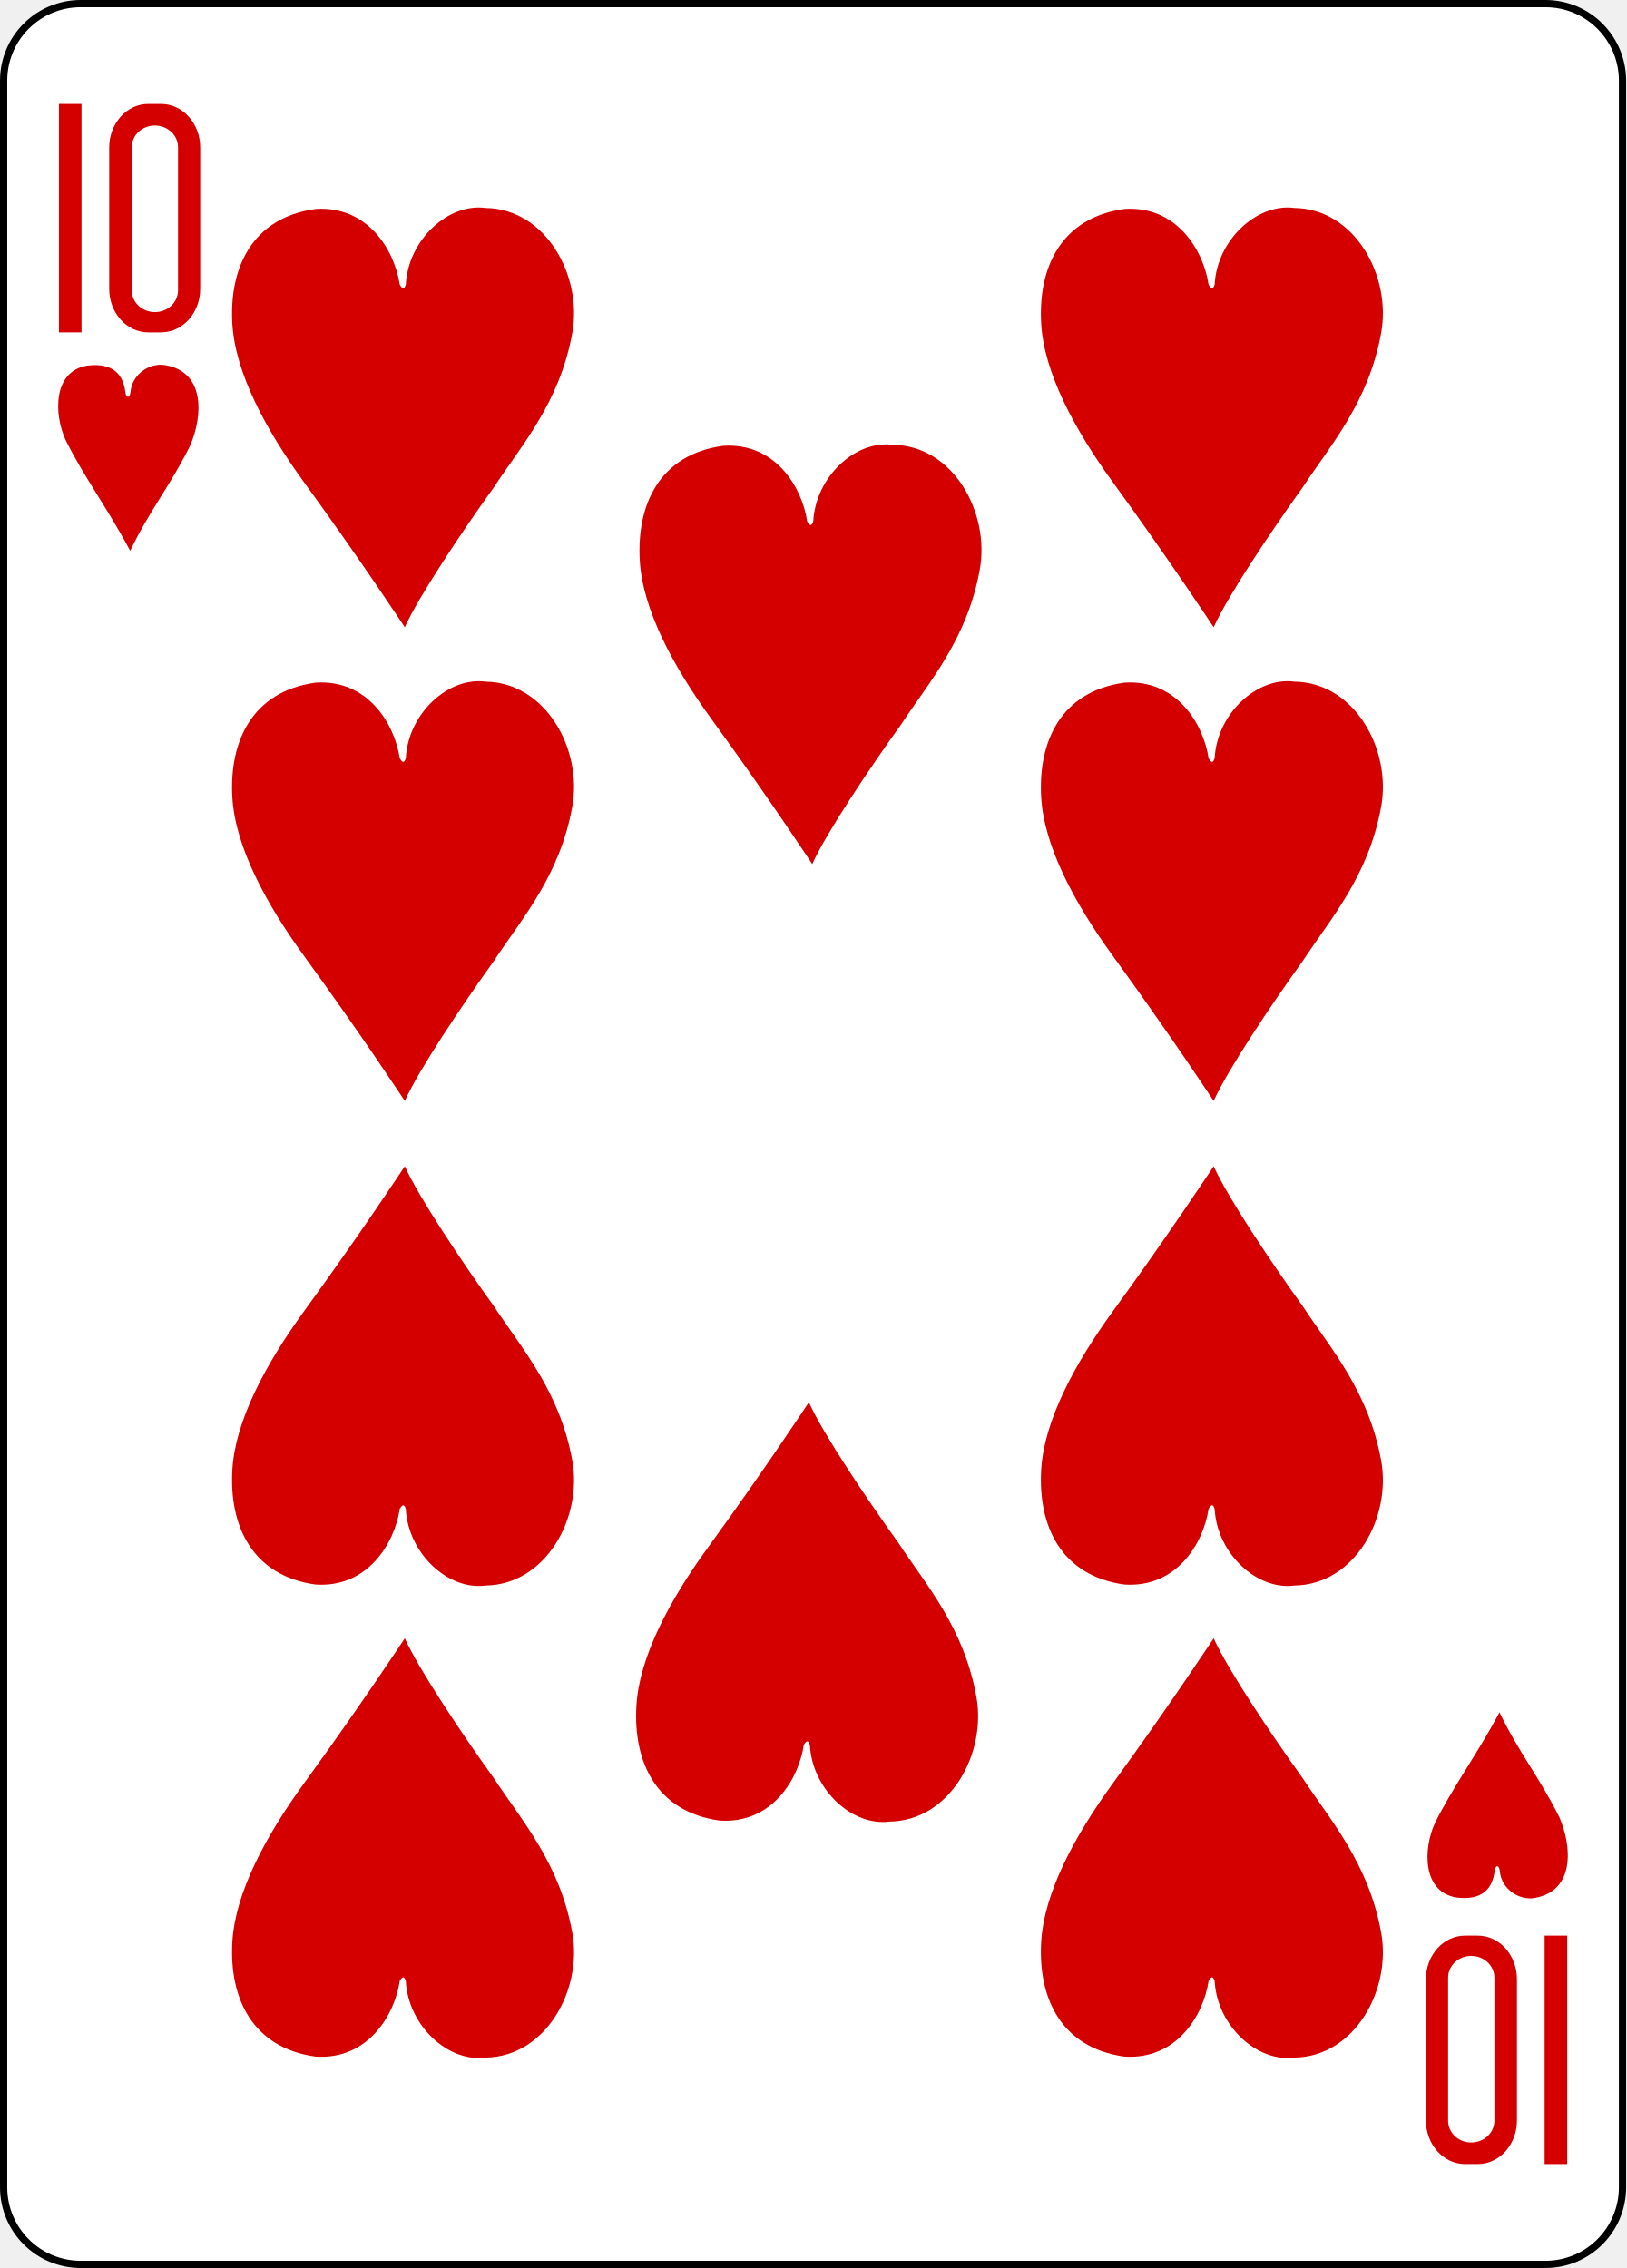
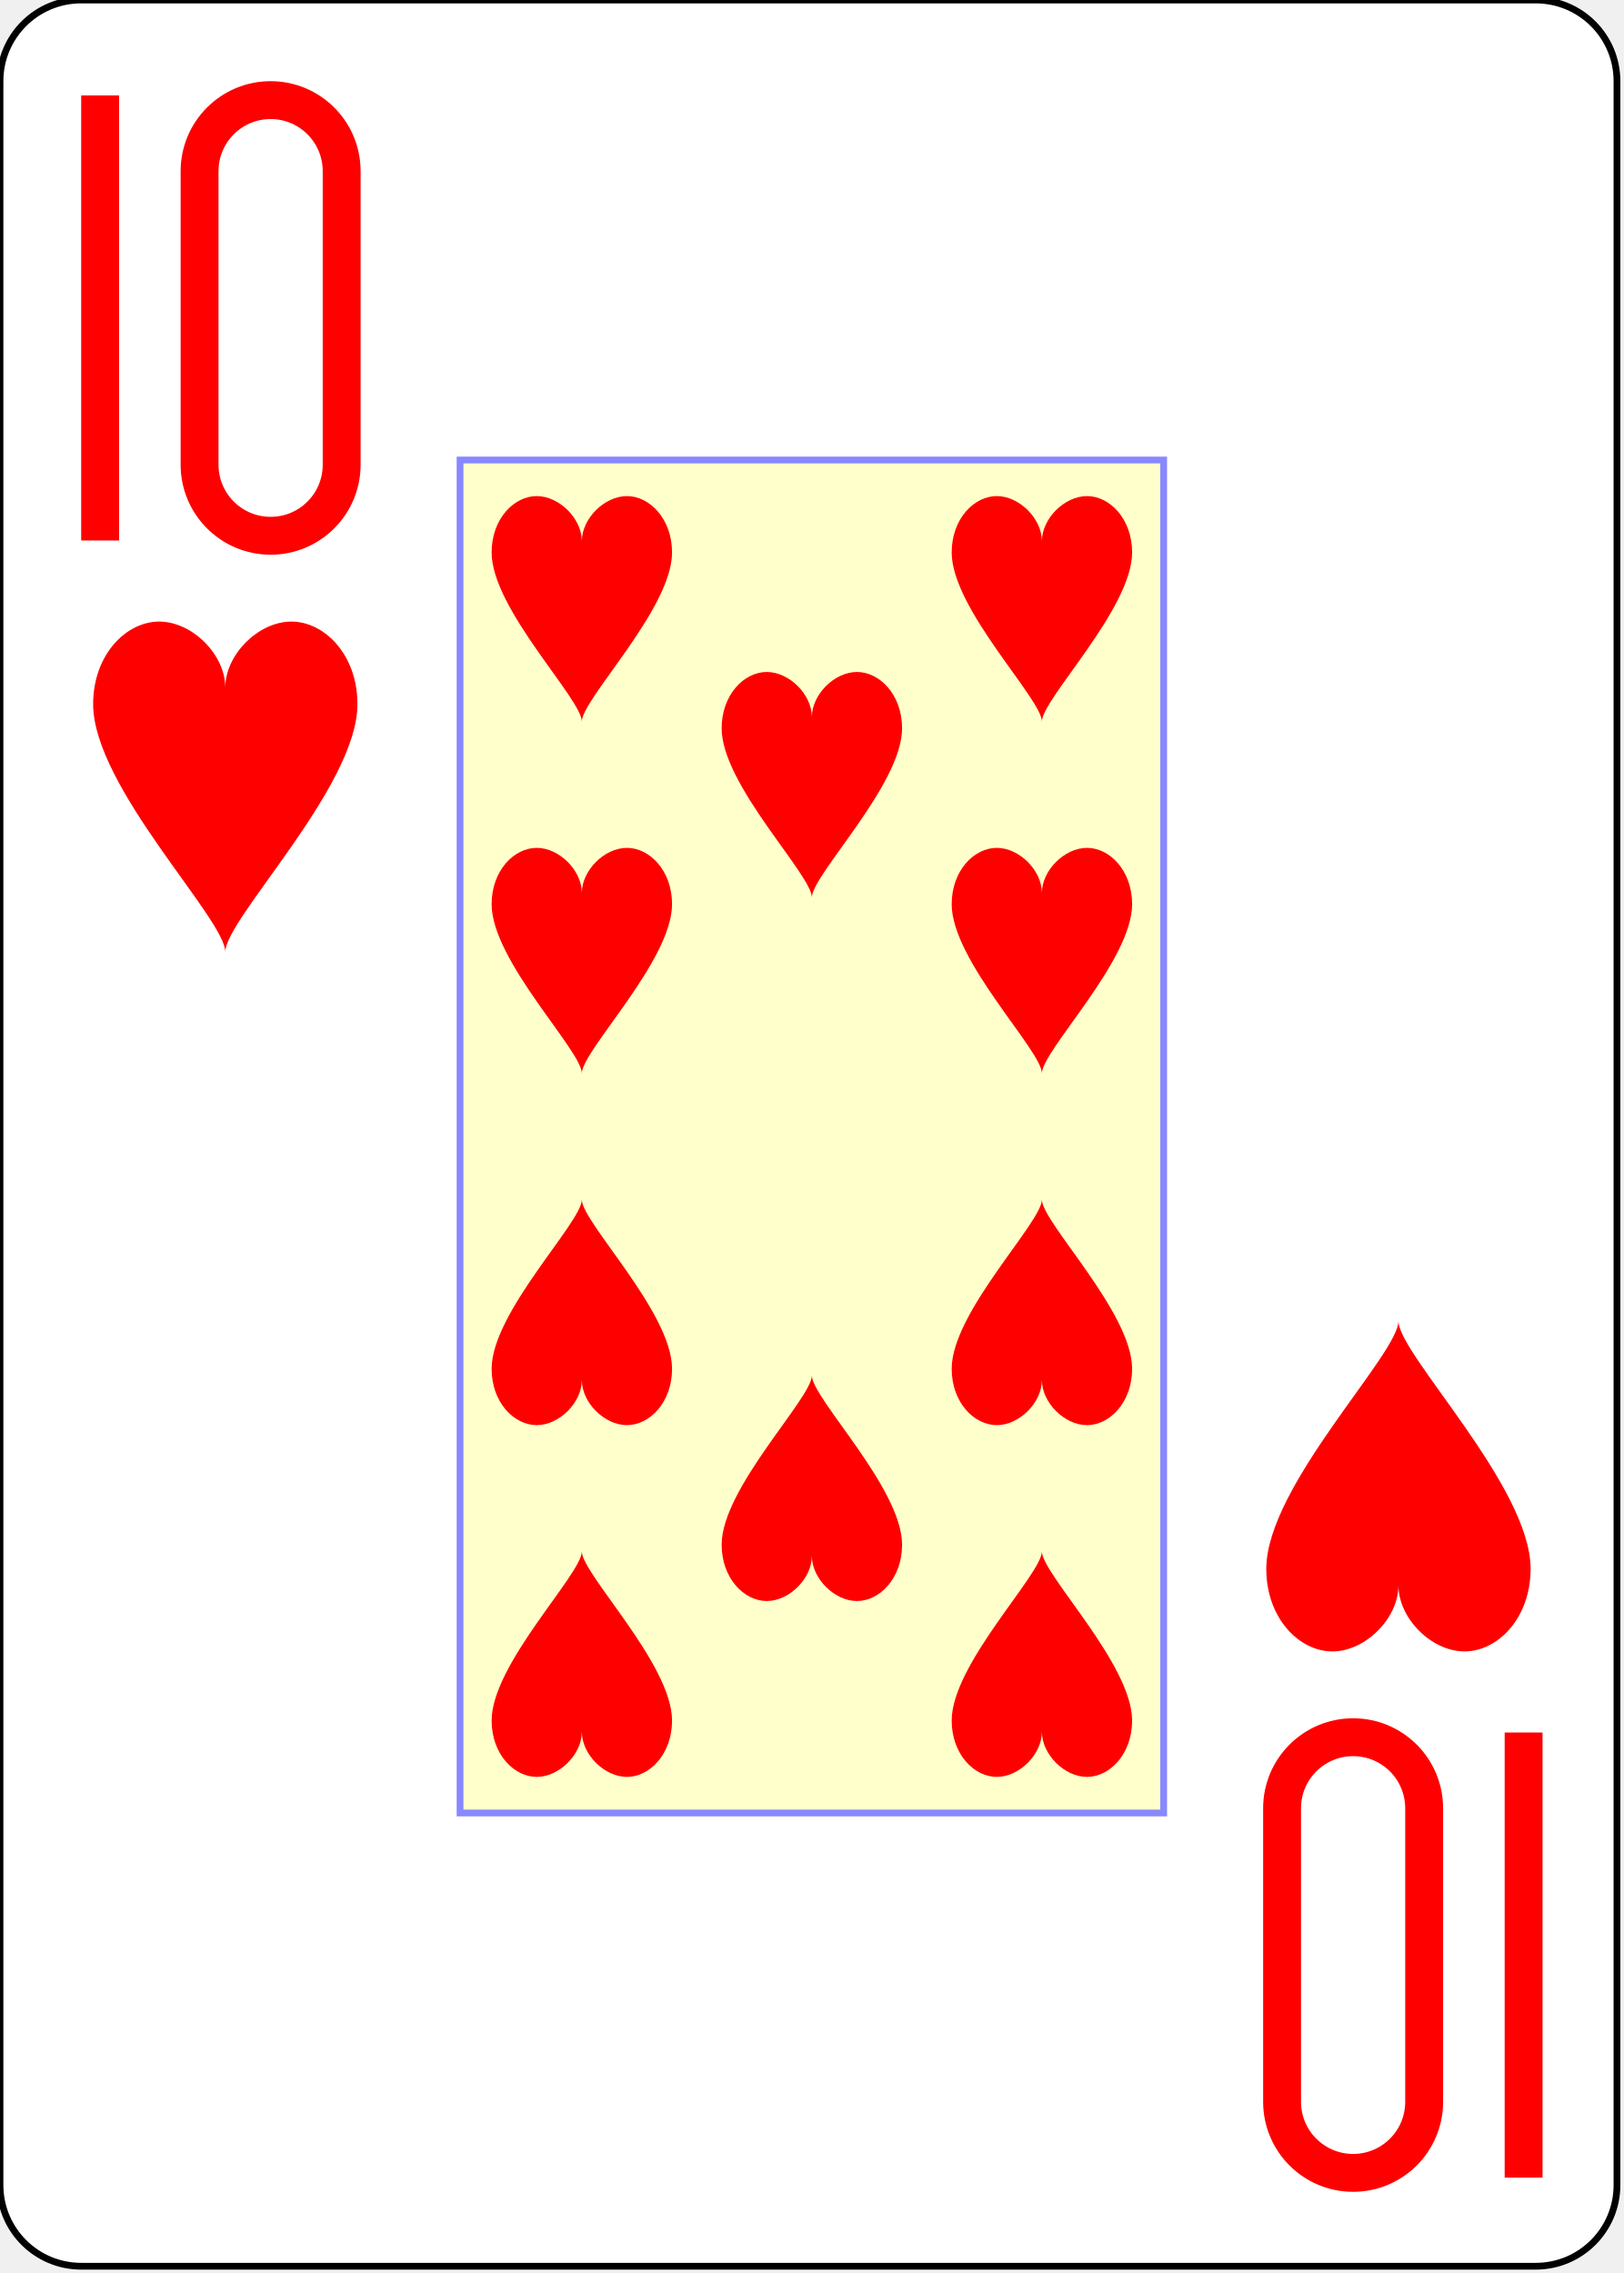
- <svg xmlns="http://www.w3.org/2000/svg" width="224.225" height="312.808" id="svg4423" version="1.1">
-   <defs id="defs4425" />
-   <g id="layer1" transform="translate(-259.9347,-369.7772)">
-     <g transform="translate(-1760.077,-113.6612)" id="g8970" style="display:inline">
-       <g id="g8891">
-         <g transform="translate(-4683.875,2918.937)" id="g8795">
-           <rect ry="10.63" rx="10.63" style="display:inline;fill:#ffffff;fill-opacity:1;stroke:#000000;stroke-width:0.997;stroke-miterlimit:4;stroke-dasharray:none;stroke-opacity:1" id="rect6365" width="223.228" height="311.811" x="6704.386" y="-2435" />
-           <g id="g8612" transform="matrix(0.3010621,0,0,0.3010621,5267.56,-1982.703)">
-             <path id="path7216" d="m 4797.862,-1351.724 0,-104.652 10.333,0 0,104.652 z" style="display:inline;fill:#d40000;fill-opacity:1" />
-             <path id="rect7235" d="m 4838.815,-1456.376 c -9.945,0 -17.941,8.924 -17.941,20.004 l 0,64.644 c 0,11.08 7.995,20.004 17.941,20.004 l 5.796,0 c 9.945,0 17.956,-8.924 17.956,-20.004 l 0,-64.644 c 0,-11.08 -8.011,-20.004 -17.956,-20.004 l -5.796,0 z m 2.993,9.892 c 5.874,0 10.601,4.441 10.601,9.971 l 0,65.51 c 0,5.53 -4.726,9.986 -10.601,9.986 -5.874,0 -10.601,-4.457 -10.601,-9.986 l 0,-65.51 c 0,-5.53 4.726,-9.971 10.601,-9.971 z" style="display:inline;fill:#d40000;fill-opacity:1;stroke:none" />
-             <g style="display:inline;fill:#f60302;fill-opacity:1" id="g7984" transform="matrix(-0.5040424,0,0,-0.5040424,7403.638,312.0782)">
-               <path id="path7986" d="m 3799.25,1843.75 0,-207.625 20.5,0 0,207.625 z" style="display:inline;fill:#d40000;fill-opacity:1" />
-               <path id="path7988" d="m 3880.5,1636.125 c -19.731,0 -35.594,17.704 -35.594,39.688 l 0,128.25 c 0,21.983 15.863,39.688 35.594,39.688 l 11.5,0 c 19.731,0 35.625,-17.704 35.625,-39.688 l 0,-128.25 c 0,-21.983 -15.894,-39.688 -35.625,-39.688 l -11.5,0 z m 5.938,19.625 c 11.654,0 21.031,8.81 21.031,19.781 l 0,129.969 c 0,10.971 -9.377,19.812 -21.031,19.812 -11.654,0 -21.031,-8.842 -21.031,-19.812 l 0,-129.969 c 0,-10.971 9.377,-19.781 21.031,-19.781 z" style="fill:#d40000;fill-opacity:1;stroke:none" />
-             </g>
-           </g>
-         </g>
-       </g>
-       <path style="display:inline;fill:#d40000;fill-opacity:1" d="m 2029.035,544.076 c -1.583,-3.472 -1.757,-9.405 2.971,-10.208 3.562,-0.458 5.012,1.198 5.3,3.742 0.142,0.743 0.562,0.788 0.695,-0.058 0.204,-2.609 2.787,-4.133 4.806,-3.75 5.527,0.945 5.204,7.028 3.398,11.156 -2.731,5.479 -5.601,8.938 -8.245,14.452 -3.038,-5.741 -6.507,-10.405 -8.926,-15.333 z" id="path8644" />
-       <path id="path8568" d="m 2063.537,512.26 c 7.144,-0.474 10.868,5.627 11.595,10.436 0.433,0.764 0.671,0.549 0.837,-0.042 0.349,-6.174 5.875,-11.22 10.993,-10.53 8.328,0.108 13.389,9.375 11.966,17.219 -1.738,9.582 -6.9,15.351 -10.808,21.293 -4.421,6.152 -10.373,15.04 -12.29,19.317 0,0 -6.048,-9.205 -13.917,-20.03 -5.262,-7.239 -9.473,-15.082 -9.865,-21.835 -0.448,-7.715 2.719,-14.632 11.489,-15.828 z" style="display:inline;fill:#d40000;fill-opacity:1" />
-       <path id="path8570" d="m 2119.72,544.925 c 7.144,-0.474 10.868,5.627 11.595,10.436 0.433,0.764 0.671,0.549 0.837,-0.042 0.349,-6.174 5.875,-11.22 10.993,-10.53 8.328,0.108 13.389,9.375 11.966,17.219 -1.738,9.582 -6.9,15.351 -10.808,21.293 -4.421,6.152 -10.373,15.04 -12.29,19.317 0,0 -6.048,-9.205 -13.917,-20.03 -5.262,-7.239 -9.473,-15.082 -9.865,-21.835 -0.448,-7.715 2.719,-14.632 11.489,-15.828 z" style="display:inline;fill:#d40000;fill-opacity:1" />
-       <path id="path8572" d="m 2175.07,512.26 c 7.144,-0.474 10.868,5.627 11.595,10.436 0.433,0.764 0.671,0.549 0.837,-0.042 0.349,-6.174 5.875,-11.22 10.993,-10.53 8.328,0.108 13.389,9.375 11.966,17.219 -1.738,9.582 -6.9,15.351 -10.808,21.293 -4.421,6.152 -10.373,15.04 -12.29,19.317 0,0 -6.048,-9.205 -13.917,-20.03 -5.262,-7.239 -9.473,-15.082 -9.865,-21.835 -0.448,-7.715 2.719,-14.632 11.489,-15.828 z" style="display:inline;fill:#d40000;fill-opacity:1" />
-       <path id="path8574" d="m 2175.07,577.591 c 7.144,-0.474 10.868,5.627 11.595,10.436 0.433,0.764 0.671,0.549 0.837,-0.042 0.349,-6.174 5.875,-11.22 10.993,-10.53 8.328,0.108 13.389,9.375 11.966,17.219 -1.738,9.582 -6.9,15.351 -10.808,21.293 -4.421,6.152 -10.373,15.04 -12.29,19.317 0,0 -6.048,-9.205 -13.917,-20.03 -5.262,-7.239 -9.473,-15.082 -9.865,-21.835 -0.448,-7.715 2.719,-14.632 11.489,-15.828 z" style="display:inline;fill:#d40000;fill-opacity:1" />
-       <path id="path8576" d="m 2063.537,577.591 c 7.144,-0.474 10.868,5.627 11.595,10.436 0.433,0.764 0.671,0.549 0.837,-0.042 0.349,-6.174 5.875,-11.22 10.993,-10.53 8.328,0.108 13.389,9.375 11.966,17.219 -1.738,9.582 -6.9,15.351 -10.808,21.293 -4.421,6.152 -10.373,15.04 -12.29,19.317 0,0 -6.048,-9.205 -13.917,-20.03 -5.262,-7.239 -9.473,-15.082 -9.865,-21.835 -0.448,-7.715 2.719,-14.632 11.489,-15.828 z" style="display:inline;fill:#d40000;fill-opacity:1" />
-       <path id="path8596" d="m 2175.07,701.981 c 7.144,0.474 10.868,-5.627 11.595,-10.436 0.433,-0.764 0.671,-0.549 0.837,0.042 0.349,6.174 5.875,11.22 10.993,10.53 8.328,-0.108 13.389,-9.375 11.966,-17.219 -1.738,-9.582 -6.9,-15.351 -10.808,-21.293 -4.421,-6.152 -10.373,-15.04 -12.29,-19.317 0,0 -6.048,9.205 -13.917,20.03 -5.262,7.239 -9.473,15.082 -9.865,21.835 -0.448,7.715 2.719,14.632 11.489,15.828 z" style="display:inline;fill:#d40000;fill-opacity:1" />
-       <path id="path8598" d="m 2175.07,767.086 c 7.144,0.474 10.868,-5.627 11.595,-10.436 0.433,-0.764 0.671,-0.549 0.837,0.042 0.349,6.174 5.875,11.22 10.993,10.53 8.328,-0.108 13.389,-9.375 11.966,-17.219 -1.738,-9.582 -6.9,-15.351 -10.808,-21.293 -4.421,-6.152 -10.373,-15.04 -12.29,-19.317 0,0 -6.048,9.205 -13.917,20.03 -5.262,7.239 -9.473,15.082 -9.865,21.835 -0.448,7.715 2.719,14.632 11.489,15.828 z" style="display:inline;fill:#d40000;fill-opacity:1" />
-       <path id="path8600" d="m 2119.253,734.534 c 7.144,0.474 10.868,-5.627 11.595,-10.436 0.433,-0.764 0.671,-0.549 0.837,0.042 0.349,6.174 5.875,11.22 10.993,10.53 8.328,-0.108 13.389,-9.375 11.966,-17.219 -1.738,-9.582 -6.9,-15.351 -10.808,-21.293 -4.421,-6.152 -10.373,-15.04 -12.29,-19.317 0,0 -6.048,9.205 -13.917,20.03 -5.262,7.239 -9.473,15.082 -9.865,21.835 -0.448,7.715 2.719,14.632 11.489,15.828 z" style="display:inline;fill:#d40000;fill-opacity:1" />
-       <path id="path8602" d="m 2063.537,701.981 c 7.144,0.474 10.868,-5.627 11.595,-10.436 0.433,-0.764 0.671,-0.549 0.837,0.042 0.349,6.174 5.875,11.22 10.993,10.53 8.328,-0.108 13.389,-9.375 11.966,-17.219 -1.738,-9.582 -6.9,-15.351 -10.808,-21.293 -4.421,-6.152 -10.373,-15.04 -12.29,-19.317 0,0 -6.048,9.205 -13.917,20.03 -5.262,7.239 -9.473,15.082 -9.865,21.835 -0.448,7.715 2.719,14.632 11.489,15.828 z" style="display:inline;fill:#d40000;fill-opacity:1" />
-       <path id="path8604" d="m 2063.537,767.086 c 7.144,0.474 10.868,-5.627 11.595,-10.436 0.433,-0.764 0.671,-0.549 0.837,0.042 0.349,6.174 5.875,11.22 10.993,10.53 8.328,-0.108 13.389,-9.375 11.966,-17.219 -1.738,-9.582 -6.9,-15.351 -10.808,-21.293 -4.421,-6.152 -10.373,-15.04 -12.29,-19.317 0,0 -6.048,9.205 -13.917,20.03 -5.262,7.239 -9.473,15.082 -9.865,21.835 -0.448,7.715 2.719,14.632 11.489,15.828 z" style="display:inline;fill:#d40000;fill-opacity:1" />
-       <path id="path8660" d="m 2217.85,734.934 c -1.583,3.472 -1.757,9.405 2.971,10.208 3.562,0.458 5.012,-1.198 5.3,-3.742 0.142,-0.743 0.562,-0.788 0.695,0.058 0.204,2.609 2.787,4.133 4.806,3.75 5.527,-0.945 5.204,-7.028 3.398,-11.156 -2.731,-5.479 -5.601,-8.938 -8.245,-14.452 -3.038,5.741 -6.507,10.405 -8.926,15.333 z" style="display:inline;fill:#d40000;fill-opacity:1" />
-     </g>
+ <svg xmlns="http://www.w3.org/2000/svg" xmlns:xlink="http://www.w3.org/1999/xlink" class="card" preserveAspectRatio="none" viewBox="-120 -168 240 336">
+   <defs>
+     <symbol id="c" preserveAspectRatio="xMinYMid" viewBox="-600 -600 1200 1200">
+       <path fill="red" d="M0-300c0-100 100-200 200-200s200 100 200 250C400 0 0 400 0 500 0 400-400 0-400-250c0-150 100-250 200-250S0-400 0-300Z" />
+     </symbol>
+     <symbol id="b" preserveAspectRatio="xMinYMid" viewBox="-500 -500 1000 1000">
+       <path fill="none" stroke="red" stroke-linecap="square" stroke-miterlimit="1.5" stroke-width="80" d="M-260 430v-860M-50 0v-310a150 150 0 0 1 300 0v620a150 150 0 0 1-300 0Z" />
+     </symbol>
+     <path id="a" d="M-52-100H52v200H-52z" />
+   </defs>
+   <rect width="239" height="335" x="-120" y="-168" fill="#fff" stroke="#000" rx="12" ry="12" />
+   <use xlink:href="#a" width="104" height="200" fill="#FFC" stroke="#88f" />
+   <use xlink:href="#b" width="70" height="70" x="-122" y="-156" />
+   <use xlink:href="#c" width="58.6" height="58.6" x="-116" y="-81" />
+   <use xlink:href="#c" width="40" height="40" x="-54" y="-98" />
+   <use xlink:href="#c" width="40" height="40" x="14" y="-98" />
+   <use xlink:href="#c" width="40" height="40" x="-54" y="-46" />
+   <use xlink:href="#c" width="40" height="40" x="14" y="-46" />
+   <use xlink:href="#c" width="40" height="40" x="-20" y="-72" />
+   <g transform="rotate(180)">
+     <use xlink:href="#b" width="70" height="70" x="-122" y="-156" />
+     <use xlink:href="#c" width="58.6" height="58.6" x="-116" y="-81" />
+     <use xlink:href="#c" width="40" height="40" x="-54" y="-98" />
+     <use xlink:href="#c" width="40" height="40" x="14" y="-98" />
+     <use xlink:href="#c" width="40" height="40" x="-54" y="-46" />
+     <use xlink:href="#c" width="40" height="40" x="14" y="-46" />
+     <use xlink:href="#c" width="40" height="40" x="-20" y="-72" />
  </g>
</svg>
